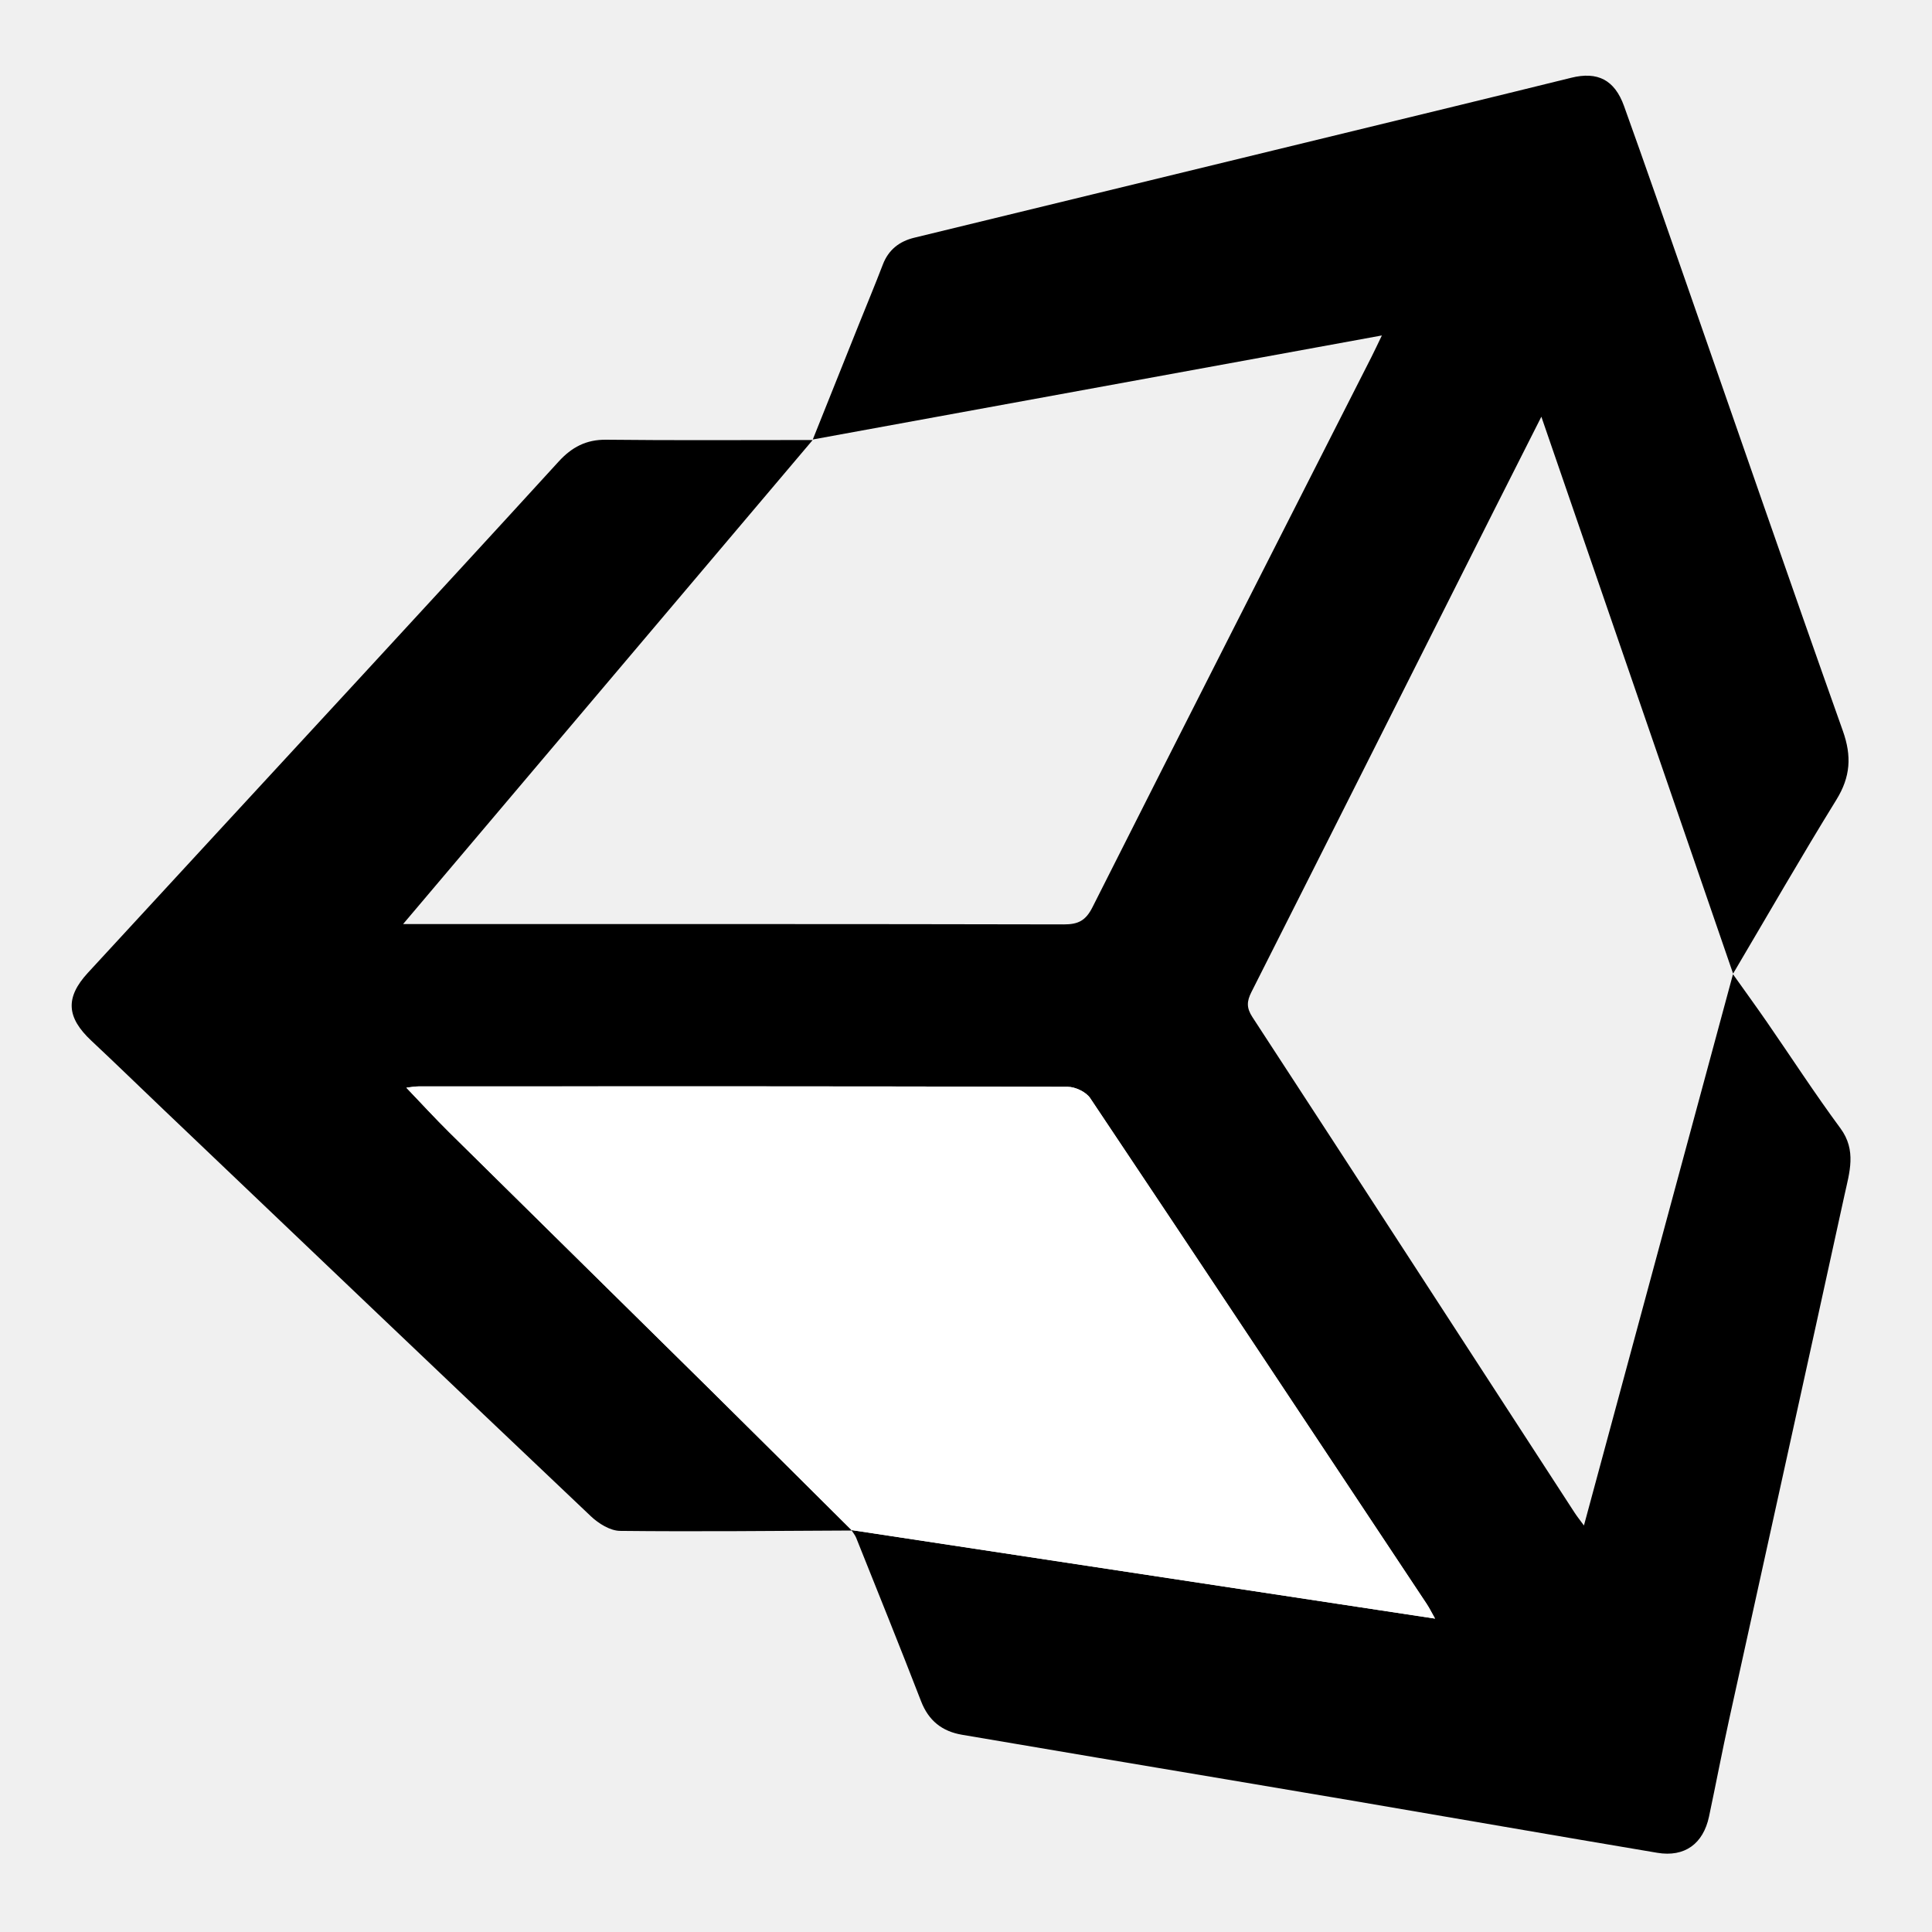
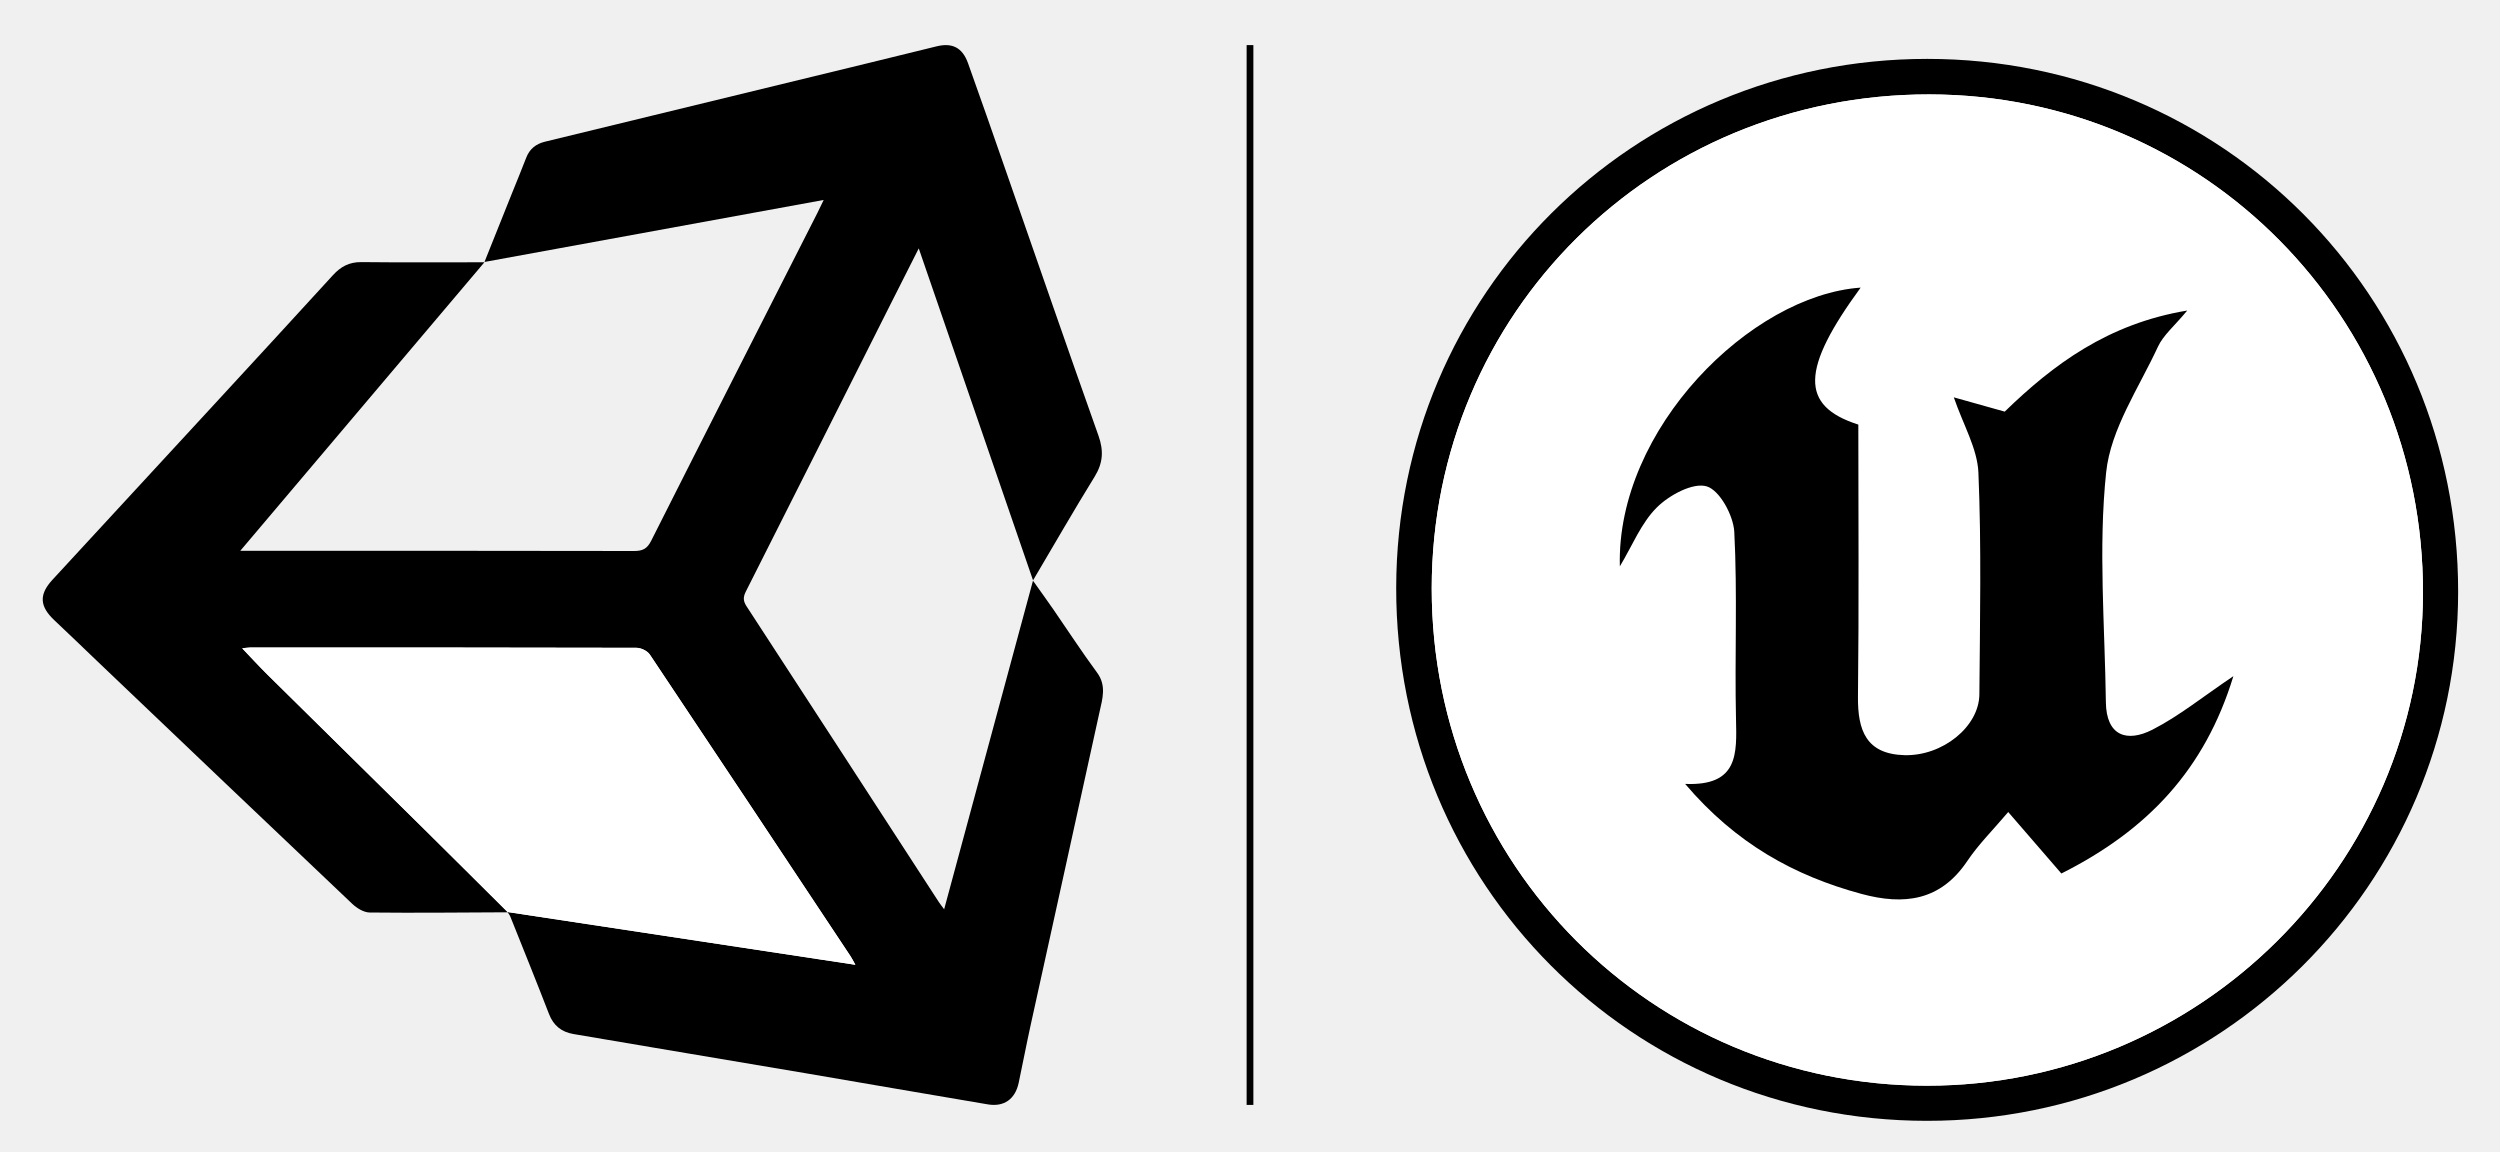
- <svg xmlns="http://www.w3.org/2000/svg" version="1.1" id="Layer_1" x="0px" y="0px" width="512px" height="512px" viewBox="0 0 512 512" enable-background="new 0 0 512 512" xml:space="preserve">
-   <path fill-rule="evenodd" clip-rule="evenodd" d="M225.788,405.605c-20.488,0.09-40.978,0.322-61.462,0.096  c-2.611-0.029-5.691-1.938-7.718-3.857c-37.821-35.838-75.518-71.809-113.237-107.756c-6.387-6.086-12.707-12.246-19.147-18.275  c-6.591-6.17-7.003-11.416-0.929-18.016c23.883-25.956,47.837-51.844,71.74-77.78c17.701-19.206,35.402-38.412,53.013-57.7  c3.461-3.79,7.274-5.845,12.596-5.785c17.989,0.201,35.982,0.077,54.728,0.077c-36.197,42.778-72.054,85.154-108.547,128.281  c2.446,0,4.028,0,5.61,0c56.496,0,112.993-0.038,169.489,0.085c3.808,0.008,5.795-0.985,7.597-4.56  c24.512-48.64,49.23-97.175,73.892-145.738c0.874-1.722,1.686-3.476,2.799-5.778c-50.392,9.212-100.155,18.309-150.814,27.569  c4.276-10.685,8.187-20.462,12.104-30.237c2.154-5.374,4.387-10.718,6.459-16.123c1.506-3.93,4.38-6.15,8.318-7.109  c48.23-11.736,96.465-23.449,144.697-35.178c9.814-2.386,19.623-4.796,29.429-7.217c6.941-1.713,11.472,0.524,13.981,7.502  c5.588,15.539,10.99,31.145,16.429,46.737c13.824,39.626,27.503,79.305,41.56,118.849c2.385,6.707,2.024,12.192-1.714,18.248  c-9.302,15.066-18.12,30.432-27.373,46.083c-16.929-49.17-33.716-97.929-50.813-147.59c-4.386,8.676-8.456,16.698-12.5,24.733  c-21.431,42.584-42.833,85.181-64.332,127.73c-1.251,2.477-1.34,4.195,0.269,6.662c28.536,43.734,56.946,87.553,85.392,131.348  c0.615,0.947,1.331,1.83,2.457,3.367c13.185-48.768,26.189-96.873,39.497-146.096c3.34,4.701,6.186,8.615,8.936,12.594  c6.508,9.416,12.739,19.031,19.533,28.234c4.333,5.869,2.391,11.729,1.107,17.598c-10.132,46.361-20.404,92.693-30.587,139.043  c-1.882,8.564-3.516,17.184-5.339,25.76c-1.536,7.221-6.456,10.822-13.705,9.605c-26.965-4.527-53.9-9.234-80.855-13.822  c-22.375-3.809-44.763-7.543-67.143-11.316c-12.075-2.037-24.147-4.09-36.22-6.137c-5.323-0.902-8.896-3.721-10.901-8.912  c-5.598-14.48-11.426-28.875-17.189-43.291c-0.295-0.738-0.843-1.373-1.27-2.051c51.36,7.793,102.718,15.584,154.676,23.465  c-0.94-1.664-1.51-2.832-2.222-3.904c-29.675-44.707-59.333-89.426-89.168-134.027c-1.096-1.639-3.932-2.992-5.961-2.996  c-57.303-0.16-114.605-0.131-171.909-0.113c-1.159,0-2.319,0.232-3.352,0.342c3.922,4.096,7.518,8.031,11.305,11.773  c23.195,22.922,46.449,45.781,69.65,68.695C201.058,380.978,213.408,393.306,225.788,405.605z" />
-   <path fill-rule="evenodd" clip-rule="evenodd" fill="#FFFFFF" d="M225.788,405.605c-12.38-12.299-24.73-24.627-37.146-36.889  c-23.201-22.914-46.455-45.773-69.65-68.695c-3.787-3.742-7.383-7.678-11.305-11.773c1.032-0.109,2.192-0.342,3.352-0.342  c57.304-0.018,114.606-0.047,171.909,0.113c2.029,0.004,4.865,1.357,5.961,2.996c29.835,44.602,59.493,89.32,89.168,134.027  c0.712,1.072,1.281,2.24,2.222,3.904c-51.958-7.881-103.315-15.672-154.676-23.465C225.618,405.478,225.788,405.605,225.788,405.605  z" />
+ <svg xmlns="http://www.w3.org/2000/svg" version="1.1" id="Layer_1" x="0px" y="0px" width="1111.5px" height="512px" viewBox="0 0 1111.5 512" enable-background="new 0 0 1111.5 512" xml:space="preserve">
+   <path d="M225.788,405.605c-20.488,0.09-40.978,0.321-61.462,0.096c-2.611-0.029-5.691-1.938-7.718-3.857  c-37.821-35.838-75.518-71.809-113.237-107.756c-6.387-6.086-12.707-12.246-19.147-18.275c-6.591-6.17-7.003-11.416-0.929-18.016  c23.883-25.956,47.837-51.844,71.74-77.78c17.701-19.206,35.402-38.412,53.013-57.7c3.461-3.79,7.274-5.845,12.596-5.785  c17.989,0.201,35.982,0.077,54.728,0.077c-36.197,42.778-72.054,85.154-108.547,128.281c2.446,0,4.028,0,5.61,0  c56.496,0,112.993-0.038,169.489,0.085c3.809,0.008,5.795-0.985,7.598-4.56c24.512-48.64,49.229-97.175,73.892-145.738  c0.874-1.722,1.687-3.476,2.799-5.778c-50.392,9.212-100.155,18.309-150.814,27.569c4.276-10.685,8.187-20.462,12.104-30.237  c2.154-5.374,4.387-10.718,6.459-16.123c1.506-3.93,4.38-6.15,8.318-7.109c48.23-11.736,96.465-23.449,144.698-35.178  c9.813-2.386,19.623-4.796,29.429-7.217c6.94-1.713,11.472,0.524,13.98,7.502c5.588,15.539,10.99,31.145,16.43,46.737  c13.823,39.626,27.503,79.305,41.56,118.849c2.385,6.707,2.024,12.192-1.714,18.248c-9.302,15.066-18.12,30.432-27.373,46.083  c-16.929-49.17-33.716-97.929-50.813-147.59c-4.386,8.676-8.455,16.698-12.5,24.733c-21.431,42.584-42.832,85.181-64.332,127.73  c-1.25,2.477-1.34,4.194,0.27,6.662c28.536,43.733,56.945,87.553,85.393,131.348c0.614,0.947,1.33,1.83,2.457,3.367  c13.185-48.769,26.188-96.873,39.496-146.096c3.34,4.7,6.187,8.614,8.937,12.594c6.508,9.416,12.738,19.031,19.532,28.233  c4.334,5.869,2.392,11.729,1.107,17.599c-10.132,46.36-20.404,92.692-30.587,139.043c-1.882,8.563-3.516,17.184-5.339,25.76  c-1.536,7.221-6.456,10.822-13.705,9.604c-26.965-4.526-53.9-9.233-80.855-13.821c-22.375-3.81-44.763-7.543-67.143-11.316  c-12.075-2.037-24.146-4.09-36.22-6.137c-5.323-0.902-8.896-3.722-10.901-8.912c-5.598-14.48-11.426-28.875-17.189-43.291  c-0.295-0.738-0.843-1.373-1.27-2.051c51.359,7.793,102.719,15.584,154.676,23.465c-0.939-1.664-1.51-2.832-2.222-3.904  c-29.675-44.707-59.333-89.426-89.168-134.027c-1.097-1.639-3.933-2.992-5.961-2.996c-57.303-0.159-114.605-0.131-171.909-0.112  c-1.159,0-2.319,0.231-3.352,0.342c3.922,4.097,7.518,8.031,11.305,11.773c23.195,22.922,46.449,45.78,69.65,68.694  C201.058,380.978,213.408,393.306,225.788,405.605z" />
+   <path fill="#FFFFFF" d="M225.788,405.605c-12.38-12.3-24.73-24.628-37.146-36.89c-23.201-22.914-46.455-45.772-69.65-68.694  c-3.787-3.742-7.383-7.679-11.305-11.773c1.032-0.109,2.192-0.342,3.352-0.342c57.304-0.018,114.606-0.047,171.909,0.113  c2.028,0.004,4.864,1.356,5.961,2.996c29.835,44.602,59.493,89.319,89.168,134.026c0.712,1.072,1.28,2.24,2.222,3.904  c-51.958-7.881-103.314-15.672-154.676-23.465C225.618,405.478,225.788,405.605,225.788,405.605z" />
+   <path fill-rule="evenodd" clip-rule="evenodd" d="M856.806,26.183c131.374,0,236.196,105.232,236.083,237.008  c-0.113,129.929-105.784,235.148-236.143,235.131c-131.341-0.02-236.232-105.398-235.996-237.095  C620.983,130.743,725.994,26.183,856.806,26.183z M636.54,261.632c-0.021,122.771,97.818,221.009,220.156,221.063  c121.229,0.052,220.272-98.297,220.562-219.008c0.297-122.888-97.412-221.581-219.502-221.713  C734.661,41.841,636.561,139.254,636.54,261.632z" />
+   <path fill-rule="evenodd" clip-rule="evenodd" fill="#FFFFFF" d="M636.54,261.632c0.021-122.378,98.121-219.791,221.216-219.658  c122.09,0.132,219.799,98.825,219.502,221.713c-0.289,120.711-99.333,219.06-220.562,219.008  C734.358,482.641,636.52,384.402,636.54,261.632z M868.673,176.664c4.18,12.234,10.48,22.734,10.933,33.484  c1.381,32.781,0.681,65.657,0.431,98.496c-0.109,14.483-16.438,27.57-33.321,27.106c-17.067-0.473-20.832-11.074-20.664-26.042  c0.454-40.454,0.155-80.919,0.155-120.928c-26.096-8.341-25.449-24.698,1.03-60.9c-48.837,3.429-108.686,62.871-107.051,123.918  c5.543-9.208,9.467-19.283,16.481-26.237c5.53-5.487,16.09-11.161,22.159-9.319c5.792,1.76,11.869,12.963,12.248,20.303  c1.426,27.612,0.142,55.356,0.751,83.029c0.341,15.388,1.216,29.978-22.607,28.953c22.559,26.522,48.49,40.813,78.38,48.897  c18.947,5.123,35.115,3.152,47.056-14.619c4.98-7.416,11.464-13.82,18.198-21.787c9.185,10.622,16.242,18.785,23.637,27.337  c38.485-19.362,63.809-46.307,76.47-87.731c-13.582,9.146-24.124,17.735-35.966,23.788c-11.271,5.763-20.532,2.892-20.727-12.196  c-0.44-34.122-3.417-68.539,0.129-102.26c2.019-19.211,14.516-37.441,23.009-55.784c2.399-5.184,7.323-9.202,13.031-16.1  c-35.22,5.83-59.6,24.014-81.131,44.943C882.869,180.648,875.649,178.621,868.673,176.664z" />
+   <path fill-rule="evenodd" clip-rule="evenodd" d="M868.673,176.664c6.977,1.957,14.196,3.984,22.631,6.351  c21.531-20.929,45.911-39.113,81.131-44.943c-5.708,6.898-10.632,10.916-13.031,16.1c-8.493,18.343-20.99,36.573-23.009,55.784  c-3.546,33.721-0.569,68.138-0.129,102.26c0.194,15.088,9.456,17.959,20.727,12.196c11.842-6.053,22.384-14.643,35.966-23.788  c-12.661,41.425-37.984,68.369-76.47,87.731c-7.395-8.552-14.452-16.715-23.637-27.337c-6.734,7.967-13.218,14.371-18.198,21.787  c-11.94,17.771-28.108,19.742-47.056,14.619c-29.89-8.084-55.821-22.375-78.38-48.897c23.823,1.024,22.948-13.565,22.607-28.953  c-0.609-27.673,0.675-55.417-0.751-83.029c-0.379-7.34-6.456-18.542-12.248-20.303c-6.069-1.842-16.629,3.833-22.159,9.319  c-7.015,6.955-10.938,17.029-16.481,26.237c-1.635-61.047,58.214-120.489,107.051-123.918c-26.479,36.203-27.126,52.56-1.03,60.9  c0,40.008,0.299,80.474-0.155,120.928c-0.168,14.968,3.597,25.569,20.664,26.042c16.884,0.464,33.212-12.623,33.321-27.106  c0.25-32.839,0.95-65.715-0.431-98.496C879.153,199.398,872.853,188.898,868.673,176.664z" />
+   <line fill="none" stroke="#000000" stroke-width="3" stroke-miterlimit="10" x1="555.75" y1="20.055" x2="555.75" y2="491.244" />
</svg>
